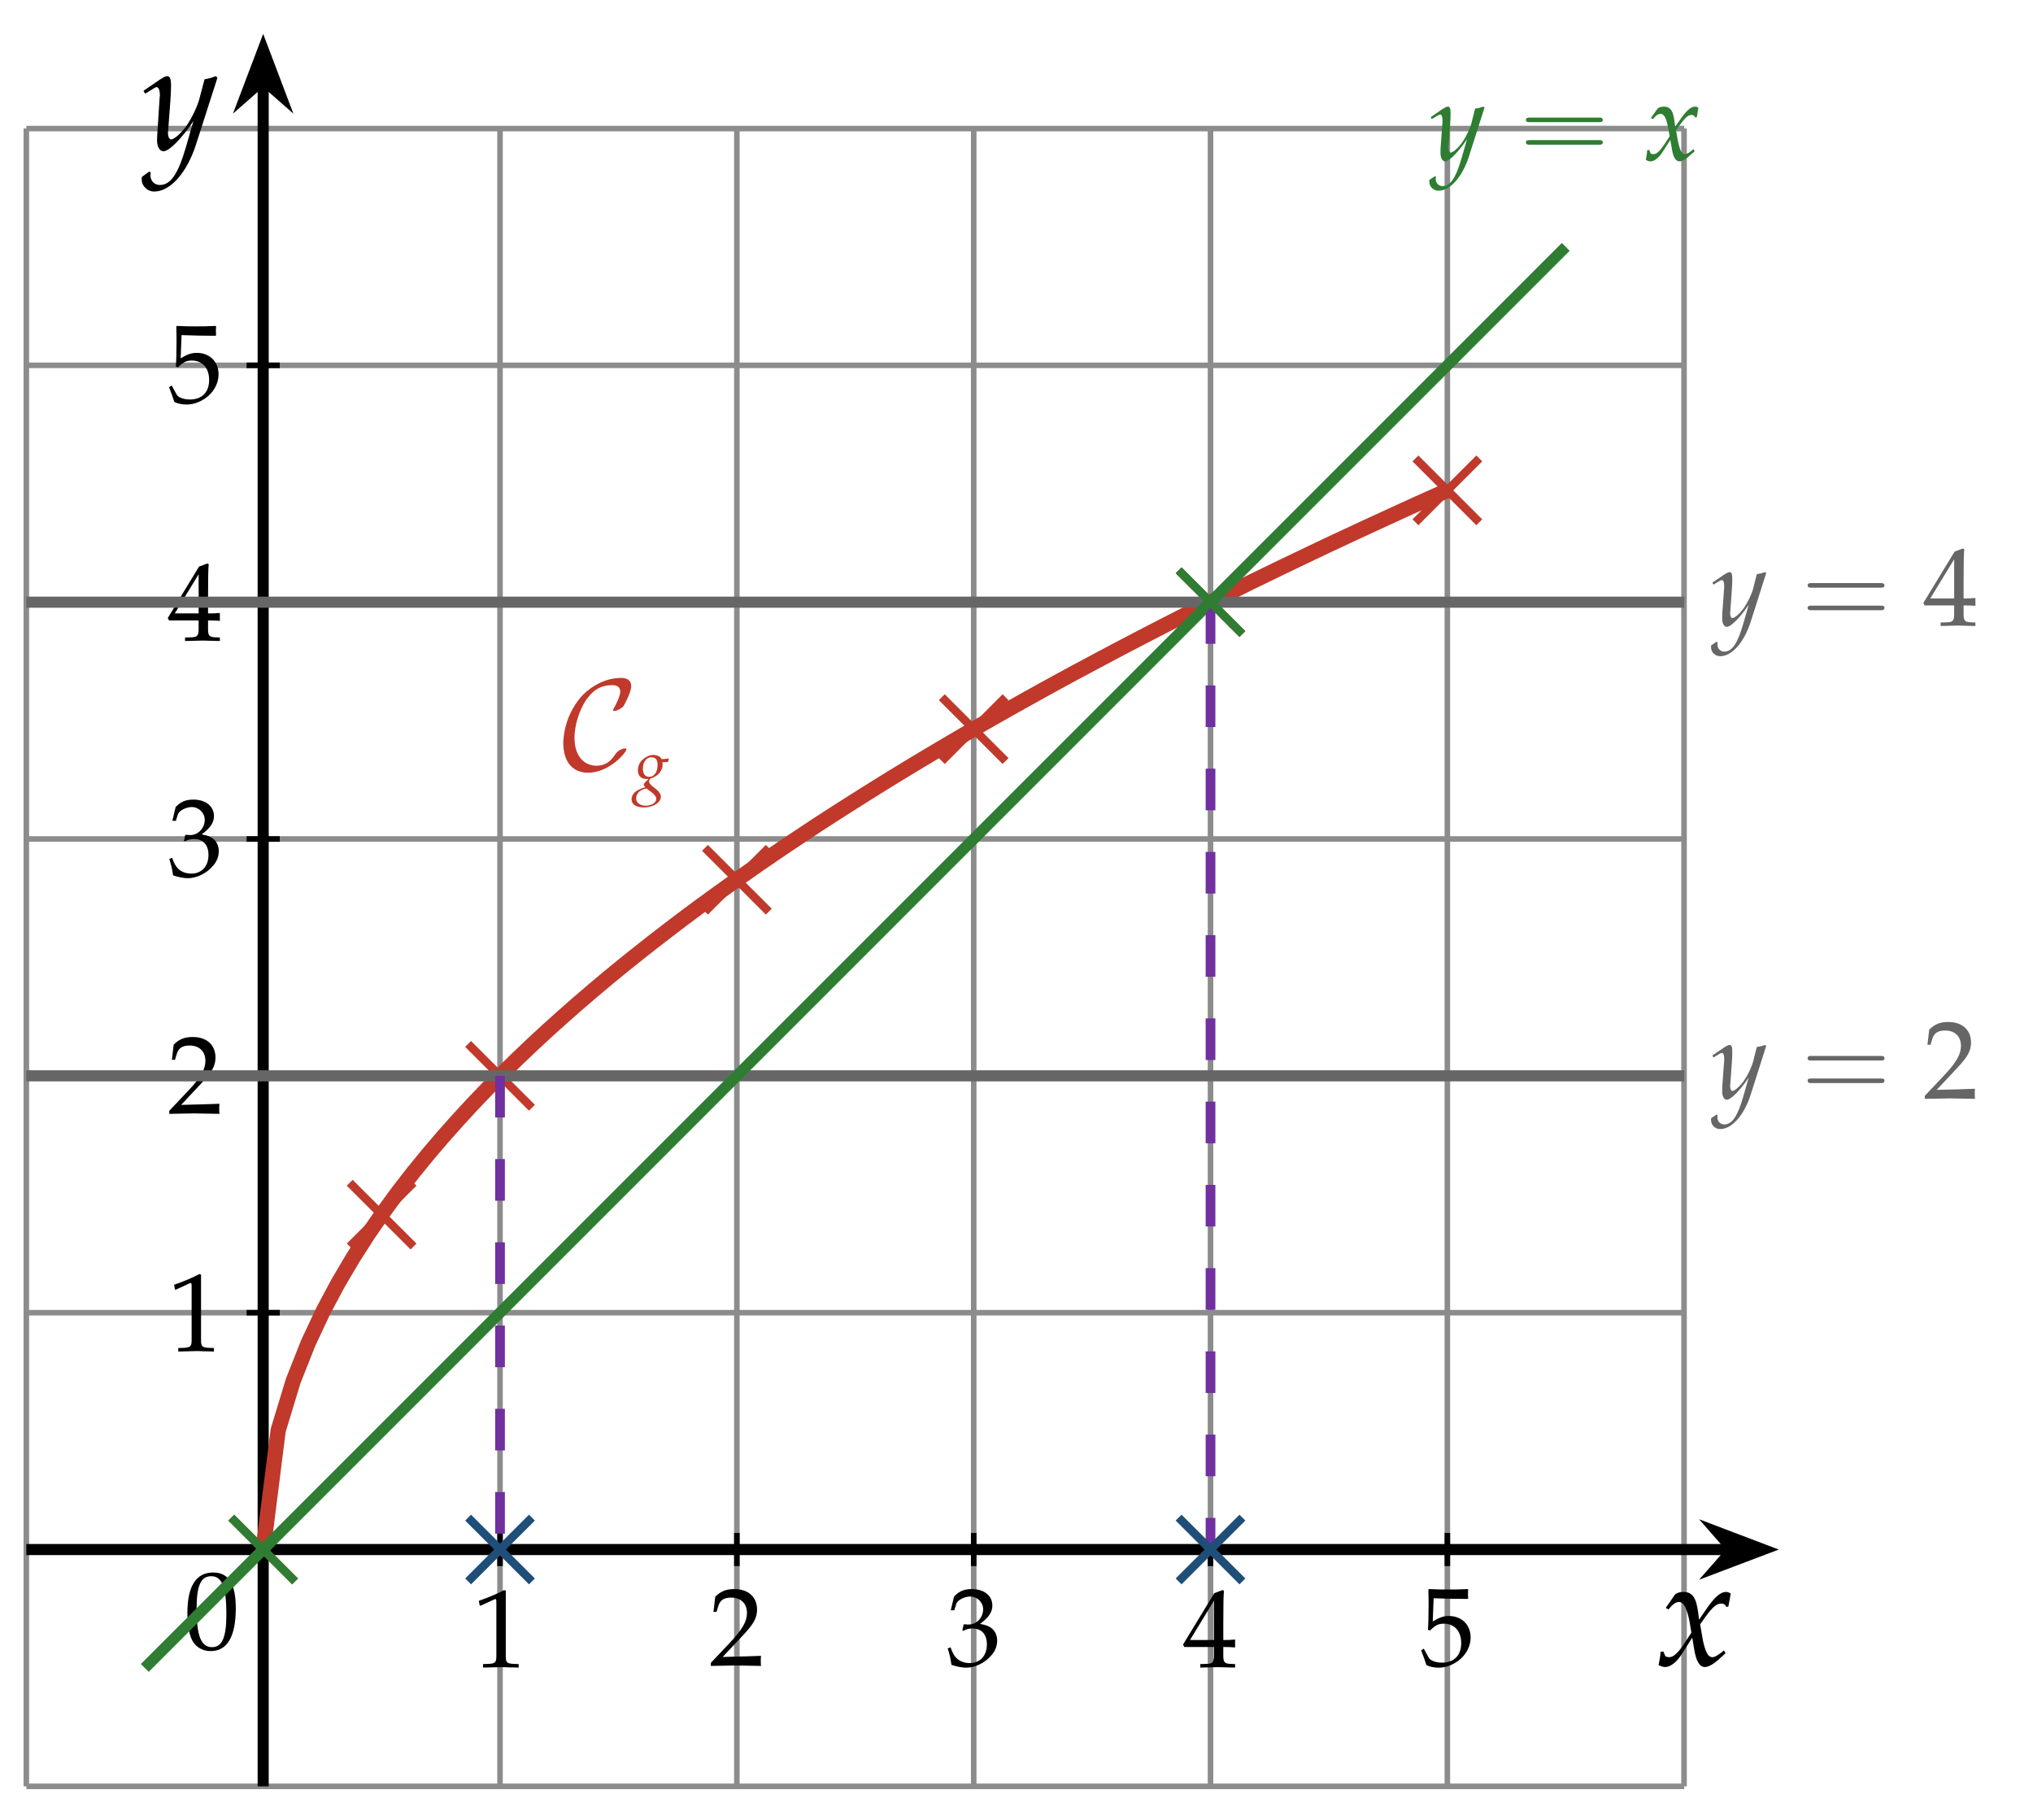
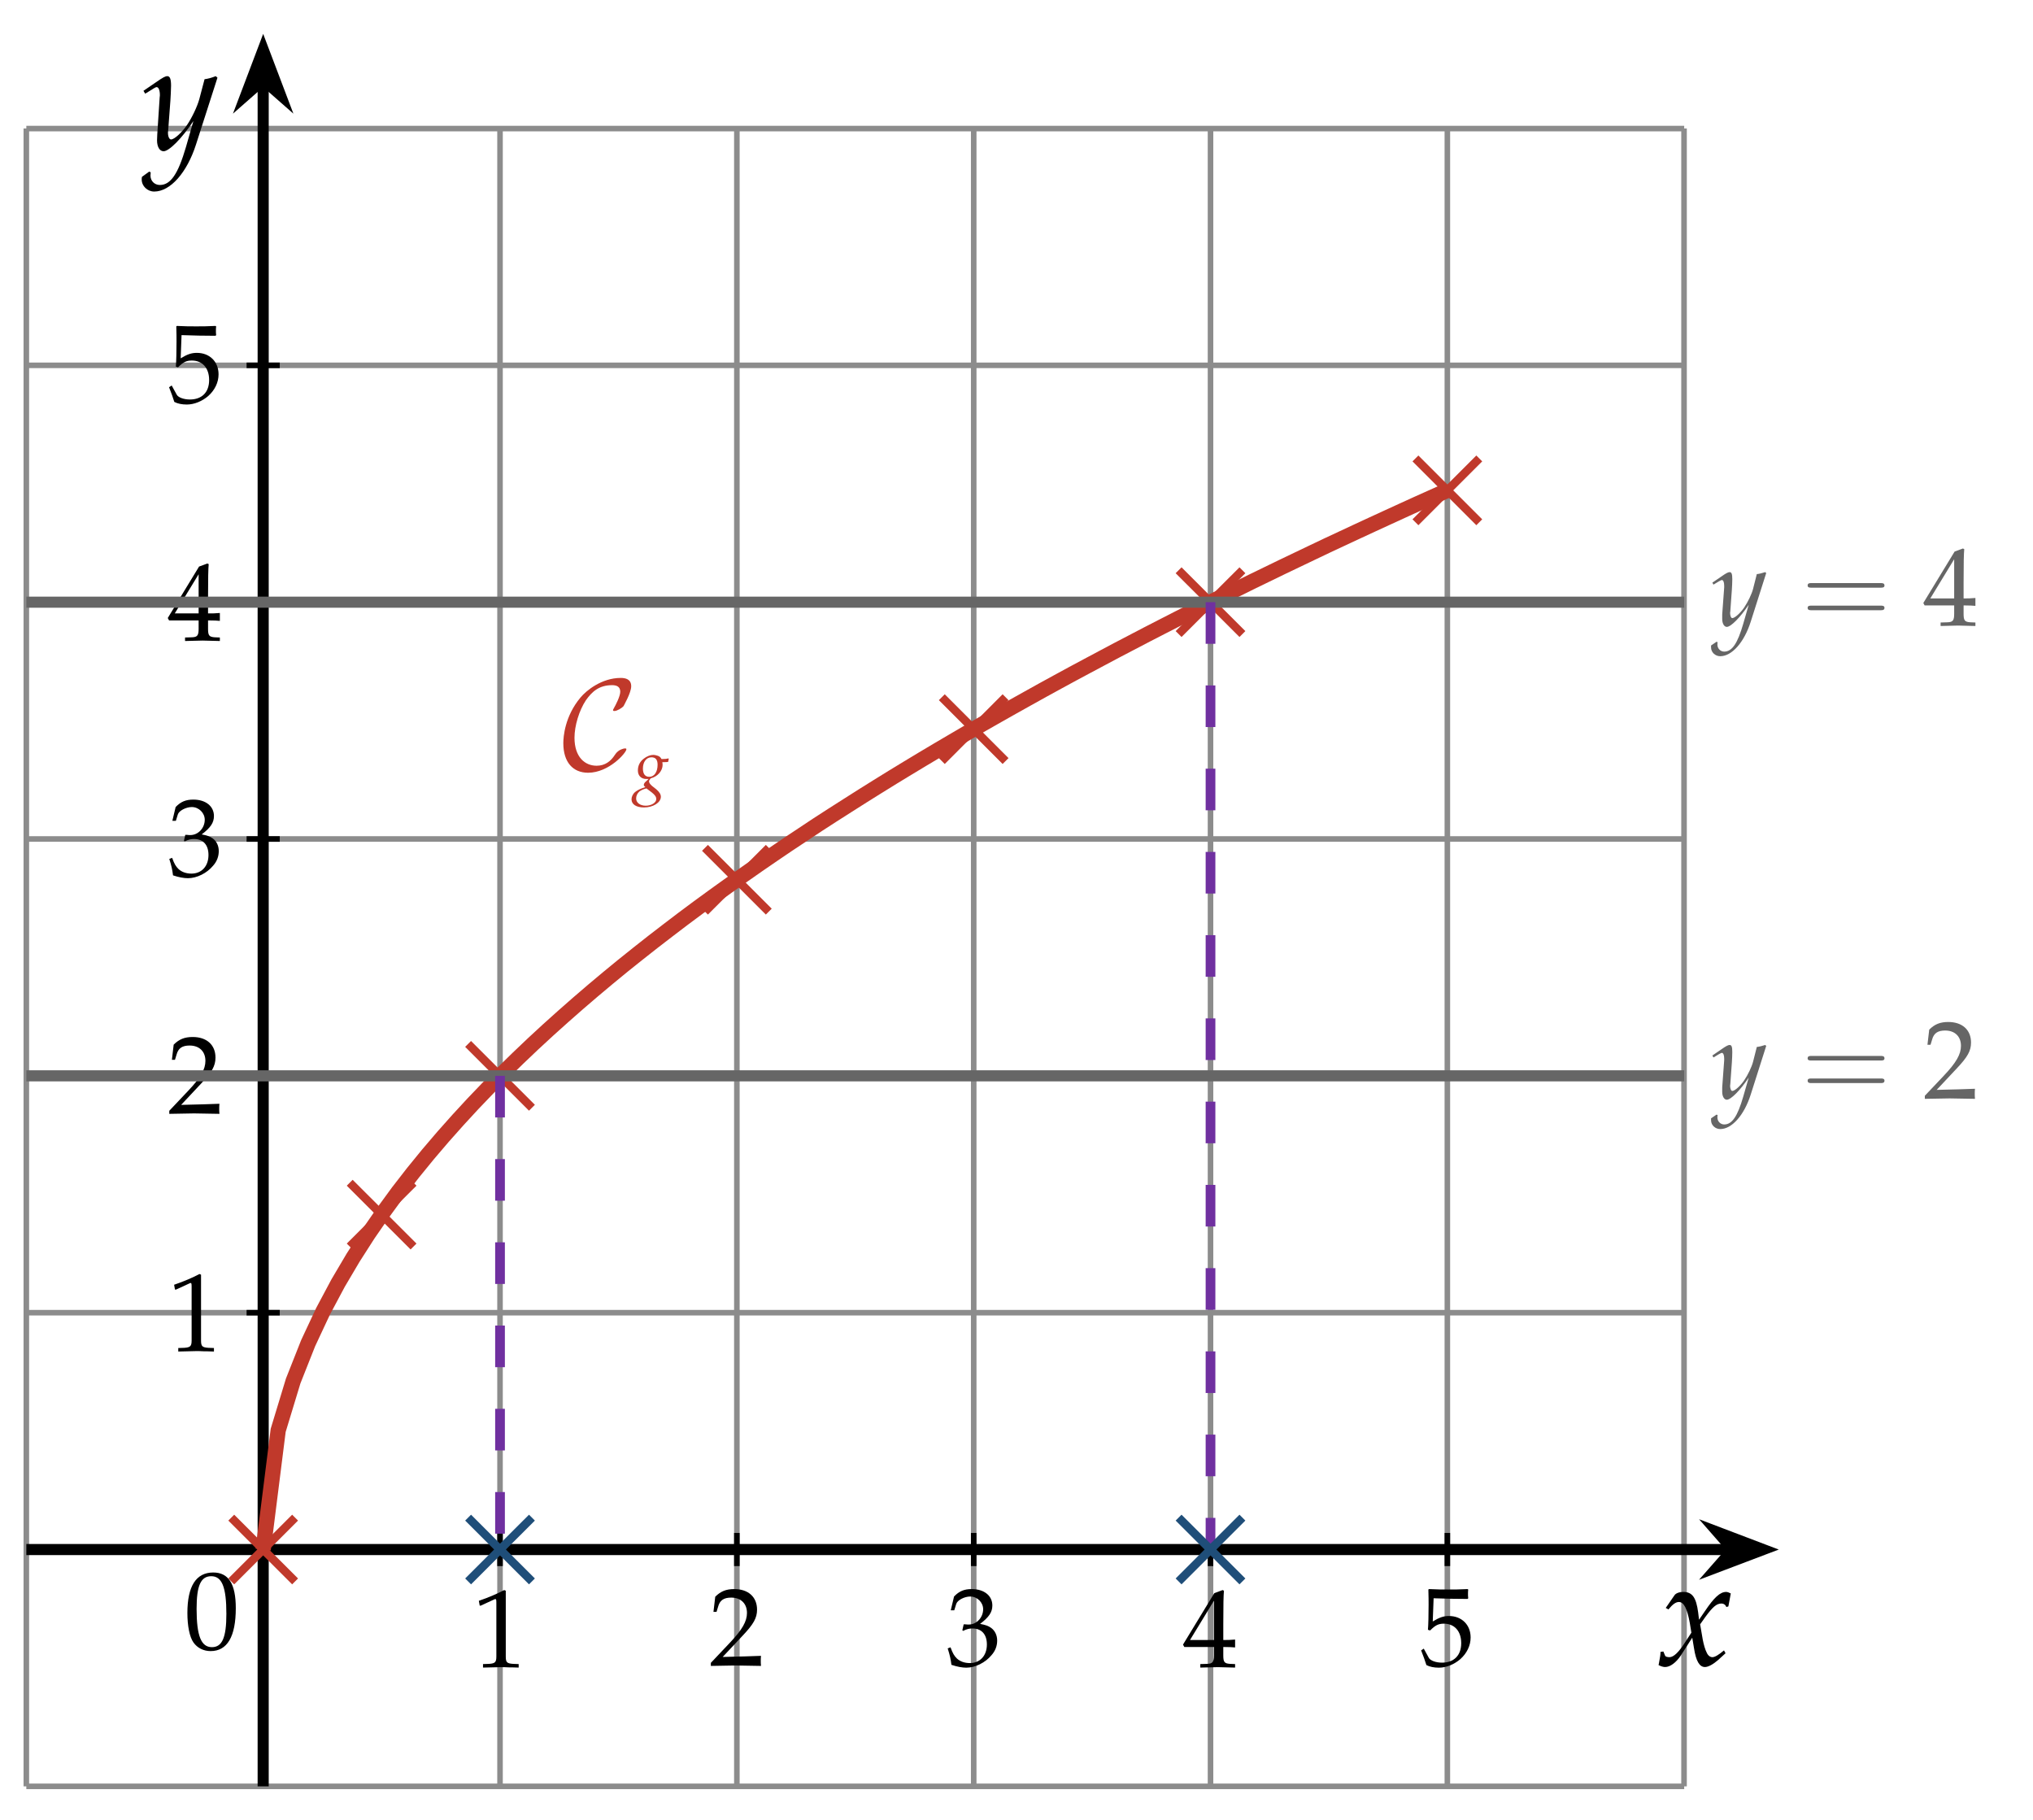
<svg xmlns="http://www.w3.org/2000/svg" xmlns:xlink="http://www.w3.org/1999/xlink" width="145.083" height="129.844" viewBox="0 0 145.083 129.844">
  <defs>
    <g>
      <g id="glyph-0-0">
        <path d="M 0.234 -0.953 C 0.234 -0.734 0.203 -0.594 0.141 -0.25 C 0.125 -0.125 0.109 -0.094 0.094 -0.016 C 0.266 0.078 0.438 0.125 0.562 0.125 C 0.922 0.125 1.344 -0.188 1.688 -0.703 L 2.5 -1.969 L 2.625 -1.219 C 2.766 -0.297 3.016 0.125 3.406 0.125 C 3.641 0.125 3.984 -0.062 4.344 -0.375 L 4.875 -0.859 L 4.766 -1.062 C 4.375 -0.734 4.109 -0.578 3.938 -0.578 C 3.781 -0.578 3.625 -0.688 3.531 -0.906 C 3.422 -1.109 3.312 -1.5 3.25 -1.828 L 3.062 -2.922 L 3.438 -3.453 C 3.953 -4.156 4.234 -4.406 4.578 -4.406 C 4.75 -4.406 4.875 -4.312 4.938 -4.156 L 5.078 -4.203 L 5.25 -5.125 C 5.125 -5.188 5.016 -5.234 4.922 -5.234 C 4.484 -5.234 4.062 -4.844 3.391 -3.844 L 2.984 -3.25 L 2.922 -3.766 C 2.781 -4.844 2.5 -5.234 1.859 -5.234 C 1.578 -5.234 1.328 -5.141 1.234 -5 L 0.609 -4.094 L 0.797 -3.984 C 1.109 -4.359 1.328 -4.516 1.547 -4.516 C 1.891 -4.516 2.141 -4.062 2.328 -3 L 2.438 -2.328 L 2 -1.656 C 1.547 -0.938 1.172 -0.578 0.875 -0.578 C 0.703 -0.578 0.578 -0.625 0.562 -0.688 L 0.438 -0.984 Z M 0.234 -0.953 " />
      </g>
      <g id="glyph-0-1">
        <path d="M -0.078 1.953 C -0.094 2.031 -0.094 2.094 -0.094 2.141 C -0.094 2.609 0.312 3 0.797 3 C 1.953 3 3.141 1.641 3.781 -0.359 L 5.312 -5.125 L 5.188 -5.234 C 4.875 -5.109 4.625 -5.047 4.391 -5.016 L 4.016 -3.594 C 3.875 -3.078 3.5 -2.281 3.141 -1.75 C 2.766 -1.203 2.234 -0.719 2 -0.719 C 1.859 -0.719 1.766 -0.969 1.781 -1.25 L 1.797 -1.391 L 1.953 -3.484 C 1.969 -3.828 2 -4.234 2 -4.547 C 2 -5.031 1.922 -5.234 1.734 -5.234 C 1.594 -5.234 1.438 -5.156 0.922 -4.797 L 0.031 -4.188 L 0.156 -3.984 L 0.688 -4.312 L 0.734 -4.344 C 0.844 -4.406 0.922 -4.453 0.969 -4.453 C 1.109 -4.453 1.203 -4.234 1.203 -3.875 C 1.203 -3.875 1.203 -3.812 1.188 -3.719 L 1.016 -1.078 L 1 -0.656 C 1 -0.188 1.188 0.125 1.469 0.125 C 1.859 0.125 2.781 -0.797 3.594 -2.031 L 3.062 -0.172 C 2.5 1.75 1.969 2.531 1.203 2.531 C 0.828 2.531 0.531 2.25 0.531 1.859 C 0.531 1.812 0.547 1.719 0.547 1.625 L 0.438 1.578 Z M -0.078 1.953 " />
      </g>
      <g id="glyph-1-0">
        <path d="M 2.078 -5.453 C 0.859 -5.453 0.234 -4.484 0.234 -2.562 C 0.234 -1.641 0.391 -0.844 0.672 -0.453 C 0.953 -0.062 1.391 0.156 1.891 0.156 C 3.078 0.156 3.688 -0.875 3.688 -2.906 C 3.688 -4.641 3.172 -5.453 2.078 -5.453 Z M 1.938 -5.188 C 2.703 -5.188 3.016 -4.406 3.016 -2.5 C 3.016 -0.812 2.719 -0.125 1.984 -0.125 C 1.219 -0.125 0.891 -0.922 0.891 -2.859 C 0.891 -4.516 1.188 -5.188 1.938 -5.188 Z M 1.938 -5.188 " />
      </g>
      <g id="glyph-1-1">
        <path d="M 0.531 -4.391 L 0.609 -4.391 L 1.625 -4.859 C 1.641 -4.859 1.641 -4.859 1.656 -4.859 C 1.703 -4.859 1.719 -4.797 1.719 -4.609 L 1.719 -0.766 C 1.719 -0.344 1.625 -0.266 1.203 -0.234 L 0.766 -0.219 L 0.766 0.031 C 1.984 0 1.984 0 2.062 0 C 2.172 0 2.344 0 2.609 0.016 C 2.703 0.016 2.984 0.016 3.312 0.031 L 3.312 -0.219 L 2.906 -0.234 C 2.469 -0.266 2.391 -0.344 2.391 -0.766 L 2.391 -5.453 L 2.281 -5.5 C 1.766 -5.234 1.203 -4.984 0.469 -4.734 Z M 0.531 -4.391 " />
      </g>
      <g id="glyph-1-2">
        <path d="M 0.125 -0.188 L 0.125 0.031 C 1.609 0 1.609 0 1.891 0 C 2.172 0 2.172 0 3.703 0.031 C 3.688 -0.141 3.688 -0.219 3.688 -0.328 C 3.688 -0.438 3.688 -0.516 3.703 -0.688 C 2.797 -0.656 2.438 -0.641 0.969 -0.609 L 2.406 -2.141 C 3.172 -2.953 3.422 -3.391 3.422 -3.984 C 3.422 -4.891 2.797 -5.453 1.797 -5.453 C 1.219 -5.453 0.828 -5.297 0.438 -4.906 L 0.312 -3.828 L 0.531 -3.828 L 0.641 -4.188 C 0.766 -4.656 1.047 -4.844 1.578 -4.844 C 2.266 -4.844 2.703 -4.422 2.703 -3.75 C 2.703 -3.156 2.375 -2.562 1.469 -1.609 Z M 0.125 -0.188 " />
      </g>
      <g id="glyph-1-3">
        <path d="M 0.344 -3.938 L 0.594 -3.938 L 0.734 -4.391 C 0.812 -4.656 1.312 -4.922 1.734 -4.922 C 2.234 -4.922 2.656 -4.5 2.656 -4.016 C 2.656 -3.422 2.188 -2.922 1.625 -2.922 C 1.562 -2.922 1.484 -2.922 1.375 -2.938 L 1.266 -2.938 L 1.172 -2.516 L 1.219 -2.469 C 1.516 -2.609 1.672 -2.641 1.891 -2.641 C 2.547 -2.641 2.922 -2.219 2.922 -1.5 C 2.922 -0.703 2.438 -0.172 1.703 -0.172 C 1.344 -0.172 1.016 -0.281 0.781 -0.5 C 0.594 -0.688 0.484 -0.859 0.328 -1.297 L 0.125 -1.219 C 0.281 -0.734 0.344 -0.438 0.391 -0.047 C 0.812 0.094 1.172 0.156 1.453 0.156 C 2.094 0.156 2.812 -0.203 3.25 -0.734 C 3.531 -1.047 3.656 -1.406 3.656 -1.781 C 3.656 -2.156 3.5 -2.484 3.219 -2.688 C 3.016 -2.828 2.844 -2.891 2.438 -2.969 C 3.078 -3.453 3.312 -3.812 3.312 -4.281 C 3.312 -4.984 2.719 -5.453 1.844 -5.453 C 1.312 -5.453 0.953 -5.312 0.578 -4.922 Z M 0.344 -3.938 " />
      </g>
      <g id="glyph-1-4">
        <path d="M 2.219 -1.438 L 2.219 -0.844 C 2.219 -0.359 2.125 -0.25 1.75 -0.234 L 1.25 -0.219 L 1.25 0.031 C 2.312 0 2.312 0 2.5 0 C 2.688 0 2.688 0 3.734 0.031 L 3.734 -0.219 L 3.359 -0.234 C 2.969 -0.266 2.891 -0.359 2.891 -0.844 L 2.891 -1.438 C 3.344 -1.438 3.516 -1.422 3.734 -1.406 L 3.734 -1.969 C 3.359 -1.938 3.219 -1.938 3.094 -1.938 L 2.891 -1.938 L 2.891 -3.047 C 2.891 -4.453 2.906 -5.141 2.938 -5.453 L 2.844 -5.5 L 2.25 -5.281 L 0.016 -1.609 L 0.109 -1.438 Z M 2.219 -1.938 L 0.516 -1.938 L 2.219 -4.734 Z M 2.219 -1.938 " />
      </g>
      <g id="glyph-1-5">
        <path d="M 1 -4.797 C 2.031 -4.766 2.469 -4.75 3.422 -4.75 L 3.469 -4.797 C 3.453 -4.938 3.453 -5 3.453 -5.109 C 3.453 -5.219 3.453 -5.281 3.469 -5.422 L 3.422 -5.453 C 2.828 -5.422 2.469 -5.422 2.047 -5.422 C 1.609 -5.422 1.266 -5.422 0.672 -5.453 L 0.625 -5.422 C 0.641 -4.938 0.641 -4.594 0.641 -4.328 C 0.641 -3.656 0.625 -2.906 0.594 -2.547 L 0.75 -2.5 C 1.125 -2.875 1.344 -2.984 1.734 -2.984 C 2.484 -2.984 2.969 -2.453 2.969 -1.594 C 2.969 -0.719 2.453 -0.203 1.594 -0.203 C 1.172 -0.203 0.766 -0.344 0.656 -0.547 L 0.297 -1.203 L 0.109 -1.078 C 0.281 -0.641 0.375 -0.375 0.484 -0.031 C 0.719 0.094 1.031 0.156 1.375 0.156 C 1.906 0.156 2.469 -0.078 2.906 -0.453 C 3.375 -0.875 3.641 -1.422 3.641 -2 C 3.641 -2.906 3 -3.531 2.094 -3.531 C 1.719 -3.531 1.422 -3.438 0.938 -3.141 Z M 1 -4.797 " />
      </g>
      <g id="glyph-2-0">
        <path d="M -0.062 1.422 C -0.062 1.484 -0.062 1.531 -0.062 1.562 C -0.062 1.906 0.234 2.188 0.594 2.188 C 1.422 2.188 2.297 1.203 2.766 -0.266 L 3.875 -3.75 L 3.797 -3.812 C 3.562 -3.734 3.375 -3.688 3.203 -3.672 L 2.938 -2.625 C 2.844 -2.25 2.562 -1.672 2.297 -1.281 C 2.016 -0.875 1.625 -0.531 1.453 -0.531 C 1.359 -0.531 1.297 -0.719 1.297 -0.906 L 1.312 -1.016 L 1.422 -2.547 C 1.438 -2.797 1.453 -3.094 1.453 -3.312 C 1.453 -3.672 1.406 -3.812 1.266 -3.812 C 1.172 -3.812 1.047 -3.766 0.672 -3.5 L 0.031 -3.062 L 0.109 -2.922 L 0.5 -3.156 L 0.531 -3.172 C 0.625 -3.219 0.672 -3.25 0.703 -3.25 C 0.812 -3.25 0.875 -3.094 0.875 -2.844 C 0.875 -2.828 0.875 -2.781 0.875 -2.719 L 0.734 -0.797 L 0.734 -0.469 C 0.734 -0.141 0.875 0.094 1.062 0.094 C 1.359 0.094 2.031 -0.594 2.625 -1.484 L 2.234 -0.125 C 1.828 1.281 1.438 1.859 0.875 1.859 C 0.609 1.859 0.391 1.641 0.391 1.359 C 0.391 1.328 0.391 1.266 0.406 1.188 L 0.328 1.156 Z M -0.062 1.422 " />
      </g>
-       <g id="glyph-2-1">
-         <path d="M 0.172 -0.703 C 0.172 -0.531 0.156 -0.438 0.109 -0.188 C 0.094 -0.094 0.078 -0.062 0.078 -0.016 C 0.188 0.062 0.312 0.094 0.406 0.094 C 0.672 0.094 0.984 -0.141 1.234 -0.516 L 1.828 -1.438 L 1.922 -0.891 C 2.016 -0.219 2.203 0.094 2.484 0.094 C 2.656 0.094 2.922 -0.047 3.172 -0.281 L 3.562 -0.625 L 3.484 -0.781 C 3.203 -0.531 3 -0.422 2.875 -0.422 C 2.75 -0.422 2.656 -0.5 2.578 -0.656 C 2.5 -0.812 2.422 -1.094 2.375 -1.328 L 2.234 -2.125 L 2.516 -2.516 C 2.891 -3.031 3.094 -3.219 3.344 -3.219 C 3.469 -3.219 3.562 -3.156 3.609 -3.031 L 3.719 -3.062 L 3.828 -3.734 C 3.734 -3.797 3.672 -3.812 3.594 -3.812 C 3.281 -3.812 2.969 -3.531 2.469 -2.797 L 2.172 -2.375 L 2.125 -2.75 C 2.031 -3.531 1.828 -3.812 1.359 -3.812 C 1.156 -3.812 0.969 -3.75 0.906 -3.656 L 0.438 -3 L 0.578 -2.922 C 0.812 -3.188 0.969 -3.297 1.125 -3.297 C 1.391 -3.297 1.562 -2.969 1.688 -2.188 L 1.781 -1.703 L 1.469 -1.219 C 1.125 -0.688 0.859 -0.422 0.641 -0.422 C 0.516 -0.422 0.422 -0.453 0.406 -0.5 L 0.328 -0.719 Z M 0.172 -0.703 " />
-       </g>
      <g id="glyph-3-0">
        <path d="M 5.672 -2.703 C 5.797 -2.703 5.953 -2.703 5.953 -2.859 C 5.953 -3.031 5.797 -3.031 5.672 -3.031 L 0.734 -3.031 C 0.625 -3.031 0.469 -3.031 0.469 -2.859 C 0.469 -2.703 0.625 -2.703 0.75 -2.703 Z M 5.672 -1.094 C 5.797 -1.094 5.953 -1.094 5.953 -1.266 C 5.953 -1.422 5.797 -1.422 5.672 -1.422 L 0.75 -1.422 C 0.625 -1.422 0.469 -1.422 0.469 -1.266 C 0.469 -1.094 0.625 -1.094 0.734 -1.094 Z M 5.672 -1.094 " />
      </g>
      <g id="glyph-4-0">
        <path d="M 4.609 -1.453 C 4.609 -1.516 4.562 -1.516 4.516 -1.516 C 4.359 -1.516 4.125 -1.391 4.125 -1.391 C 3.938 -1.266 3.891 -1.203 3.781 -1.047 C 3.5 -0.609 3.094 -0.281 2.484 -0.281 C 1.656 -0.281 0.906 -0.891 0.906 -2.281 C 0.906 -3.125 1.234 -4.219 1.719 -4.953 C 2.141 -5.547 2.641 -6.031 3.594 -6.031 C 3.938 -6.031 4.172 -5.906 4.172 -5.562 C 4.172 -5.234 3.828 -4.578 3.719 -4.391 C 3.656 -4.281 3.656 -4.266 3.656 -4.25 C 3.656 -4.188 3.703 -4.188 3.766 -4.188 C 3.938 -4.188 4.281 -4.391 4.406 -4.531 C 4.422 -4.578 4.953 -5.484 4.953 -5.953 C 4.953 -6.469 4.531 -6.547 4.203 -6.547 C 2.859 -6.547 1.75 -5.656 1.328 -5.141 C 0.219 -3.812 0.109 -2.359 0.109 -1.891 C 0.109 -0.531 0.797 0.219 1.875 0.219 C 3.375 0.219 4.609 -1.219 4.609 -1.453 Z M 4.609 -1.453 " />
      </g>
      <g id="glyph-5-0">
        <path d="M 2 -1.875 C 2.094 -1.875 2.125 -1.875 2.172 -1.875 C 2.266 -1.875 2.312 -1.875 2.422 -1.891 L 2.469 -2.109 L 2.453 -2.141 C 2.312 -2.109 2.219 -2.094 1.953 -2.094 C 1.875 -2.234 1.812 -2.281 1.688 -2.328 C 1.594 -2.359 1.469 -2.391 1.359 -2.391 C 1.156 -2.391 0.906 -2.297 0.688 -2.125 C 0.422 -1.922 0.266 -1.641 0.266 -1.281 C 0.266 -0.906 0.5 -0.672 0.875 -0.672 C 0.922 -0.672 0.969 -0.672 1.031 -0.672 L 0.828 -0.484 C 0.75 -0.422 0.688 -0.328 0.688 -0.25 C 0.688 -0.203 0.719 -0.156 0.797 -0.094 C 0.422 0.031 0.266 0.109 0.078 0.25 C -0.094 0.391 -0.188 0.594 -0.188 0.781 C -0.188 1.141 0.156 1.359 0.703 1.359 C 1.344 1.359 1.906 1.016 1.906 0.594 C 1.906 0.422 1.797 0.25 1.578 0.062 L 1.281 -0.172 C 1.125 -0.312 1.062 -0.406 1.062 -0.5 C 1.062 -0.547 1.078 -0.594 1.156 -0.688 C 1.172 -0.703 1.172 -0.703 1.188 -0.719 C 1.672 -0.844 2.031 -1.25 2.031 -1.688 C 2.031 -1.734 2.016 -1.781 2.016 -1.859 Z M 1.25 0.281 C 1.484 0.469 1.578 0.594 1.578 0.766 C 1.578 1.016 1.234 1.234 0.828 1.234 C 0.422 1.234 0.141 1.016 0.141 0.719 C 0.141 0.531 0.219 0.359 0.375 0.219 C 0.516 0.125 0.625 0.062 0.875 0 Z M 1.234 -2.219 C 1.531 -2.219 1.672 -2.047 1.672 -1.688 C 1.672 -1.172 1.438 -0.828 1.078 -0.828 C 0.781 -0.828 0.625 -1.031 0.625 -1.422 C 0.625 -1.891 0.875 -2.219 1.234 -2.219 Z M 1.234 -2.219 " />
      </g>
    </g>
    <clipPath id="clip-0">
      <path clip-rule="nonzero" d="M 6 0.332 L 32 0.332 L 32 18 L 6 18 Z M 6 0.332 " />
-     </clipPath>
-     <clipPath id="clip-1">
-       <path clip-rule="nonzero" d="M 0 6 L 123 6 L 123 129.359 L 0 129.359 Z M 0 6 " />
    </clipPath>
  </defs>
  <path fill="none" stroke-width="0.399" stroke-linecap="butt" stroke-linejoin="miter" stroke="rgb(54.903%, 54.903%, 54.903%)" stroke-opacity="1" stroke-miterlimit="10" d="M -17.01 -17.007 L 102.05 -17.007 M -17.01 -0.002 L 102.05 -0.002 M -17.01 17.007 L 102.05 17.007 M -17.01 34.017 L 102.05 34.017 M -17.01 51.026 L 102.05 51.026 M -17.01 68.031 L 102.05 68.031 M -17.01 85.04 L 102.05 85.04 M -17.01 102.042 L 102.05 102.042 M -17.01 -17.007 L -17.01 102.049 M -0.001 -17.007 L -0.001 102.049 M 17.008 -17.007 L 17.008 102.049 M 34.017 -17.007 L 34.017 102.049 M 51.026 -17.007 L 51.026 102.049 M 68.032 -17.007 L 68.032 102.049 M 85.041 -17.007 L 85.041 102.049 M 102.038 -17.007 L 102.038 102.049 " transform="matrix(0.993719, 0, 0, -0.993719, 18.78229, 110.5764)" />
  <path fill="none" stroke-width="0.797" stroke-linecap="butt" stroke-linejoin="miter" stroke="rgb(0%, 0%, 0%)" stroke-opacity="1" stroke-miterlimit="10" d="M -17.01 -0.002 L 105.352 -0.002 " transform="matrix(0.993719, 0, 0, -0.993719, 18.78229, 110.5764)" />
  <path fill-rule="nonzero" fill="rgb(0%, 0%, 0%)" fill-opacity="1" stroke-width="0.797" stroke-linecap="butt" stroke-linejoin="miter" stroke="rgb(0%, 0%, 0%)" stroke-opacity="1" stroke-miterlimit="10" d="M 4.535 -0.002 L 1.288 1.233 L 2.369 -0.002 L 1.288 -1.232 Z M 4.535 -0.002 " transform="matrix(0.993719, 0, 0, -0.993719, 121.3176, 110.5764)" />
  <g fill="rgb(0%, 0%, 0%)" fill-opacity="1">
    <use xlink:href="#glyph-0-0" x="118.266" y="118.837" />
  </g>
  <path fill="none" stroke-width="0.797" stroke-linecap="butt" stroke-linejoin="miter" stroke="rgb(0%, 0%, 0%)" stroke-opacity="1" stroke-miterlimit="10" d="M -0.001 -17.007 L -0.001 105.355 " transform="matrix(0.993719, 0, 0, -0.993719, 18.78229, 110.5764)" />
  <path fill-rule="nonzero" fill="rgb(0%, 0%, 0%)" fill-opacity="1" d="M 18.781 3.535 L 17.559 6.762 L 18.781 5.688 L 20.004 6.762 Z M 18.781 3.535 " />
  <g clip-path="url(#clip-0)">
    <path fill="none" stroke-width="0.797" stroke-linecap="butt" stroke-linejoin="miter" stroke="rgb(0%, 0%, 0%)" stroke-opacity="1" stroke-miterlimit="10" d="M 4.534 0.001 L 1.287 1.231 L 2.368 0.001 L 1.287 -1.229 Z M 4.534 0.001 " transform="matrix(0, -0.993719, -0.993719, 0, 18.78229, 8.041107)" />
  </g>
  <g fill="rgb(0%, 0%, 0%)" fill-opacity="1">
    <use xlink:href="#glyph-0-1" x="10.207" y="10.669" />
  </g>
  <g fill="rgb(0%, 0%, 0%)" fill-opacity="1">
    <use xlink:href="#glyph-1-0" x="13.139" y="117.669" />
  </g>
  <path fill="none" stroke-width="0.399" stroke-linecap="butt" stroke-linejoin="miter" stroke="rgb(0%, 0%, 0%)" stroke-opacity="1" stroke-miterlimit="10" d="M 17.008 1.189 L 17.008 -1.189 " transform="matrix(0.993719, 0, 0, -0.993719, 18.78229, 110.5764)" />
  <g fill="rgb(0%, 0%, 0%)" fill-opacity="1">
    <use xlink:href="#glyph-1-1" x="33.703" y="118.97" />
  </g>
  <path fill="none" stroke-width="0.399" stroke-linecap="butt" stroke-linejoin="miter" stroke="rgb(0%, 0%, 0%)" stroke-opacity="1" stroke-miterlimit="10" d="M 34.017 1.189 L 34.017 -1.189 " transform="matrix(0.993719, 0, 0, -0.993719, 18.78229, 110.5764)" />
  <g fill="rgb(0%, 0%, 0%)" fill-opacity="1">
    <use xlink:href="#glyph-1-2" x="50.604" y="118.852" />
  </g>
  <path fill="none" stroke-width="0.399" stroke-linecap="butt" stroke-linejoin="miter" stroke="rgb(0%, 0%, 0%)" stroke-opacity="1" stroke-miterlimit="10" d="M 51.026 1.189 L 51.026 -1.189 " transform="matrix(0.993719, 0, 0, -0.993719, 18.78229, 110.5764)" />
  <g fill="rgb(0%, 0%, 0%)" fill-opacity="1">
    <use xlink:href="#glyph-1-3" x="67.506" y="118.852" />
  </g>
  <path fill="none" stroke-width="0.399" stroke-linecap="butt" stroke-linejoin="miter" stroke="rgb(0%, 0%, 0%)" stroke-opacity="1" stroke-miterlimit="10" d="M 68.032 1.189 L 68.032 -1.189 " transform="matrix(0.993719, 0, 0, -0.993719, 18.78229, 110.5764)" />
  <g fill="rgb(0%, 0%, 0%)" fill-opacity="1">
    <use xlink:href="#glyph-1-4" x="84.408" y="118.97" />
  </g>
  <path fill="none" stroke-width="0.399" stroke-linecap="butt" stroke-linejoin="miter" stroke="rgb(0%, 0%, 0%)" stroke-opacity="1" stroke-miterlimit="10" d="M 85.041 1.189 L 85.041 -1.189 " transform="matrix(0.993719, 0, 0, -0.993719, 18.78229, 110.5764)" />
  <g fill="rgb(0%, 0%, 0%)" fill-opacity="1">
    <use xlink:href="#glyph-1-5" x="101.309" y="118.852" />
  </g>
  <path fill="none" stroke-width="0.399" stroke-linecap="butt" stroke-linejoin="miter" stroke="rgb(0%, 0%, 0%)" stroke-opacity="1" stroke-miterlimit="10" d="M 1.19 17.007 L -1.192 17.007 " transform="matrix(0.993719, 0, 0, -0.993719, 18.78229, 110.5764)" />
  <g fill="rgb(0%, 0%, 0%)" fill-opacity="1">
    <use xlink:href="#glyph-1-1" x="11.956" y="96.416" />
  </g>
  <path fill="none" stroke-width="0.399" stroke-linecap="butt" stroke-linejoin="miter" stroke="rgb(0%, 0%, 0%)" stroke-opacity="1" stroke-miterlimit="10" d="M 1.19 34.017 L -1.192 34.017 " transform="matrix(0.993719, 0, 0, -0.993719, 18.78229, 110.5764)" />
  <g fill="rgb(0%, 0%, 0%)" fill-opacity="1">
    <use xlink:href="#glyph-1-2" x="11.956" y="79.455" />
  </g>
  <path fill="none" stroke-width="0.399" stroke-linecap="butt" stroke-linejoin="miter" stroke="rgb(0%, 0%, 0%)" stroke-opacity="1" stroke-miterlimit="10" d="M 1.19 51.026 L -1.192 51.026 " transform="matrix(0.993719, 0, 0, -0.993719, 18.78229, 110.5764)" />
  <g fill="rgb(0%, 0%, 0%)" fill-opacity="1">
    <use xlink:href="#glyph-1-3" x="11.956" y="62.514" />
  </g>
  <path fill="none" stroke-width="0.399" stroke-linecap="butt" stroke-linejoin="miter" stroke="rgb(0%, 0%, 0%)" stroke-opacity="1" stroke-miterlimit="10" d="M 1.19 68.031 L -1.192 68.031 " transform="matrix(0.993719, 0, 0, -0.993719, 18.78229, 110.5764)" />
  <g fill="rgb(0%, 0%, 0%)" fill-opacity="1">
    <use xlink:href="#glyph-1-4" x="11.956" y="45.712" />
  </g>
  <path fill="none" stroke-width="0.399" stroke-linecap="butt" stroke-linejoin="miter" stroke="rgb(0%, 0%, 0%)" stroke-opacity="1" stroke-miterlimit="10" d="M 1.19 85.04 L -1.192 85.04 " transform="matrix(0.993719, 0, 0, -0.993719, 18.78229, 110.5764)" />
  <g fill="rgb(0%, 0%, 0%)" fill-opacity="1">
    <use xlink:href="#glyph-1-5" x="11.956" y="28.712" />
  </g>
  <path fill="none" stroke-width="1.096" stroke-linecap="butt" stroke-linejoin="miter" stroke="rgb(75.293%, 22.353%, 16.862%)" stroke-opacity="1" stroke-miterlimit="10" d="M -0.001 -0.002 L 1.076 8.556 L 2.153 12.102 L 3.23 14.822 L 4.303 17.114 L 5.38 19.134 L 6.457 20.958 L 7.535 22.641 L 8.612 24.201 L 9.685 25.671 L 10.762 27.059 L 11.839 28.38 L 12.916 29.642 L 13.993 30.852 L 15.066 32.016 L 16.143 33.14 L 17.22 34.229 L 18.297 35.282 L 19.371 36.304 L 20.448 37.299 L 21.525 38.266 L 22.602 39.213 L 23.679 40.137 L 24.752 41.037 L 25.829 41.922 L 26.906 42.783 L 27.983 43.632 L 29.06 44.461 L 30.134 45.279 L 31.211 46.081 L 32.288 46.867 L 33.365 47.641 L 34.442 48.404 L 35.515 49.155 L 36.592 49.894 L 37.669 50.625 L 38.746 51.34 L 39.819 52.052 L 40.896 52.748 L 41.974 53.435 L 43.051 54.119 L 44.128 54.792 L 45.201 55.456 L 46.278 56.112 L 47.355 56.761 L 48.432 57.402 L 49.509 58.035 L 50.582 58.664 L 51.659 59.285 L 52.736 59.898 L 53.814 60.507 L 54.891 61.109 L 55.964 61.706 L 57.041 62.296 L 58.118 62.882 L 59.195 63.459 L 60.272 64.033 L 61.345 64.603 L 63.499 65.728 L 64.576 66.282 L 65.65 66.832 L 66.727 67.379 L 68.881 68.456 L 69.958 68.986 L 71.031 69.517 L 73.185 70.563 L 75.339 71.593 L 76.412 72.104 L 78.567 73.11 L 79.644 73.609 L 80.721 74.104 L 81.794 74.596 L 82.871 75.087 L 85.025 76.054 " transform="matrix(0.993719, 0, 0, -0.993719, 18.78229, 110.5764)" />
  <path fill="none" stroke-width="0.598" stroke-linecap="butt" stroke-linejoin="miter" stroke="rgb(75.293%, 22.353%, 16.862%)" stroke-opacity="1" stroke-miterlimit="10" d="M -2.293 -2.29 L 2.291 2.29 M -2.293 2.29 L 2.291 -2.29 " transform="matrix(0.993719, 0, 0, -0.993719, 18.78229, 110.5764)" />
  <path fill="none" stroke-width="0.598" stroke-linecap="butt" stroke-linejoin="miter" stroke="rgb(75.293%, 22.353%, 16.862%)" stroke-opacity="1" stroke-miterlimit="10" d="M 6.214 21.76 L 10.797 26.34 M 6.214 26.34 L 10.797 21.76 " transform="matrix(0.993719, 0, 0, -0.993719, 18.78229, 110.5764)" />
  <path fill="none" stroke-width="0.598" stroke-linecap="butt" stroke-linejoin="miter" stroke="rgb(75.293%, 22.353%, 16.862%)" stroke-opacity="1" stroke-miterlimit="10" d="M 14.716 31.725 L 19.3 36.308 M 14.716 36.308 L 19.3 31.725 " transform="matrix(0.993719, 0, 0, -0.993719, 18.78229, 110.5764)" />
  <path fill="none" stroke-width="0.598" stroke-linecap="butt" stroke-linejoin="miter" stroke="rgb(75.293%, 22.353%, 16.862%)" stroke-opacity="1" stroke-miterlimit="10" d="M 31.726 45.809 L 36.309 50.389 M 31.726 50.389 L 36.309 45.809 " transform="matrix(0.993719, 0, 0, -0.993719, 18.78229, 110.5764)" />
  <path fill="none" stroke-width="0.598" stroke-linecap="butt" stroke-linejoin="miter" stroke="rgb(75.293%, 22.353%, 16.862%)" stroke-opacity="1" stroke-miterlimit="10" d="M 48.735 56.623 L 53.314 61.207 M 48.735 61.207 L 53.314 56.623 " transform="matrix(0.993719, 0, 0, -0.993719, 18.78229, 110.5764)" />
  <path fill="none" stroke-width="0.598" stroke-linecap="butt" stroke-linejoin="miter" stroke="rgb(75.293%, 22.353%, 16.862%)" stroke-opacity="1" stroke-miterlimit="10" d="M 65.74 65.743 L 70.323 70.323 M 65.74 70.323 L 70.323 65.743 " transform="matrix(0.993719, 0, 0, -0.993719, 18.78229, 110.5764)" />
  <path fill="none" stroke-width="0.598" stroke-linecap="butt" stroke-linejoin="miter" stroke="rgb(75.293%, 22.353%, 16.862%)" stroke-opacity="1" stroke-miterlimit="10" d="M 82.749 73.77 L 87.333 78.354 M 82.749 78.354 L 87.333 73.77 " transform="matrix(0.993719, 0, 0, -0.993719, 18.78229, 110.5764)" />
  <path fill="none" stroke-width="0.797" stroke-linecap="butt" stroke-linejoin="miter" stroke="rgb(39.999%, 39.999%, 39.999%)" stroke-opacity="1" stroke-miterlimit="10" d="M -17.01 34.017 L 102.05 34.017 " transform="matrix(0.993719, 0, 0, -0.993719, 18.78229, 110.5764)" />
  <g fill="rgb(39.999%, 39.999%, 39.999%)" fill-opacity="1">
    <use xlink:href="#glyph-2-0" x="122.17" y="78.384" />
  </g>
  <g fill="rgb(39.999%, 39.999%, 39.999%)" fill-opacity="1">
    <use xlink:href="#glyph-3-0" x="128.531" y="78.384" />
  </g>
  <g fill="rgb(39.999%, 39.999%, 39.999%)" fill-opacity="1">
    <use xlink:href="#glyph-1-2" x="137.239" y="78.384" />
  </g>
  <path fill="none" stroke-width="0.797" stroke-linecap="butt" stroke-linejoin="miter" stroke="rgb(39.999%, 39.999%, 39.999%)" stroke-opacity="1" stroke-miterlimit="10" d="M -17.01 68.031 L 102.05 68.031 " transform="matrix(0.993719, 0, 0, -0.993719, 18.78229, 110.5764)" />
  <g fill="rgb(39.999%, 39.999%, 39.999%)" fill-opacity="1">
    <use xlink:href="#glyph-2-0" x="122.17" y="44.641" />
  </g>
  <g fill="rgb(39.999%, 39.999%, 39.999%)" fill-opacity="1">
    <use xlink:href="#glyph-3-0" x="128.531" y="44.641" />
  </g>
  <g fill="rgb(39.999%, 39.999%, 39.999%)" fill-opacity="1">
    <use xlink:href="#glyph-1-4" x="137.239" y="44.641" />
  </g>
-   <g clip-path="url(#clip-1)">
-     <path fill="none" stroke-width="0.797" stroke-linecap="butt" stroke-linejoin="miter" stroke="rgb(18.039%, 49.019%, 19.608%)" stroke-opacity="1" stroke-miterlimit="10" d="M -8.504 -8.504 L 93.544 93.547 " transform="matrix(0.993719, 0, 0, -0.993719, 18.78229, 110.5764)" />
-   </g>
-   <g fill="rgb(18.039%, 49.019%, 19.608%)" fill-opacity="1">
-     <use xlink:href="#glyph-2-0" x="102.067" y="11.421" />
-   </g>
-   <g fill="rgb(18.039%, 49.019%, 19.608%)" fill-opacity="1">
-     <use xlink:href="#glyph-3-0" x="108.428" y="11.421" />
-   </g>
-   <g fill="rgb(18.039%, 49.019%, 19.608%)" fill-opacity="1">
-     <use xlink:href="#glyph-2-1" x="117.374" y="11.421" />
-   </g>
  <path fill="none" stroke-width="0.697" stroke-linecap="butt" stroke-linejoin="miter" stroke="rgb(43.921%, 18.825%, 62.746%)" stroke-opacity="1" stroke-dasharray="2.989 2.989" stroke-miterlimit="10" d="M 17.008 34.017 L 17.008 -0.002 M 68.032 68.031 L 68.032 -0.002 " transform="matrix(0.993719, 0, 0, -0.993719, 18.78229, 110.5764)" />
  <path fill="none" stroke-width="0.598" stroke-linecap="butt" stroke-linejoin="miter" stroke="rgb(12.157%, 30.588%, 47.452%)" stroke-opacity="1" stroke-miterlimit="10" d="M 14.716 -2.29 L 19.3 2.29 M 14.716 2.29 L 19.3 -2.29 " transform="matrix(0.993719, 0, 0, -0.993719, 18.78229, 110.5764)" />
  <path fill="none" stroke-width="0.598" stroke-linecap="butt" stroke-linejoin="miter" stroke="rgb(12.157%, 30.588%, 47.452%)" stroke-opacity="1" stroke-miterlimit="10" d="M 65.74 -2.29 L 70.323 2.29 M 65.74 2.29 L 70.323 -2.29 " transform="matrix(0.993719, 0, 0, -0.993719, 18.78229, 110.5764)" />
-   <path fill="none" stroke-width="0.598" stroke-linecap="butt" stroke-linejoin="miter" stroke="rgb(18.039%, 49.019%, 19.608%)" stroke-opacity="1" stroke-miterlimit="10" d="M -2.293 -2.29 L 2.291 2.29 M -2.293 2.29 L 2.291 -2.29 " transform="matrix(0.993719, 0, 0, -0.993719, 18.78229, 110.5764)" />
-   <path fill="none" stroke-width="0.598" stroke-linecap="butt" stroke-linejoin="miter" stroke="rgb(18.039%, 49.019%, 19.608%)" stroke-opacity="1" stroke-miterlimit="10" d="M 65.74 65.743 L 70.323 70.323 M 65.74 70.323 L 70.323 65.743 " transform="matrix(0.993719, 0, 0, -0.993719, 18.78229, 110.5764)" />
  <g fill="rgb(75.293%, 22.353%, 16.862%)" fill-opacity="1">
    <use xlink:href="#glyph-4-0" x="40.092" y="54.925" />
  </g>
  <g fill="rgb(75.293%, 22.353%, 16.862%)" fill-opacity="1">
    <use xlink:href="#glyph-5-0" x="45.256" y="56.262" />
  </g>
</svg>
